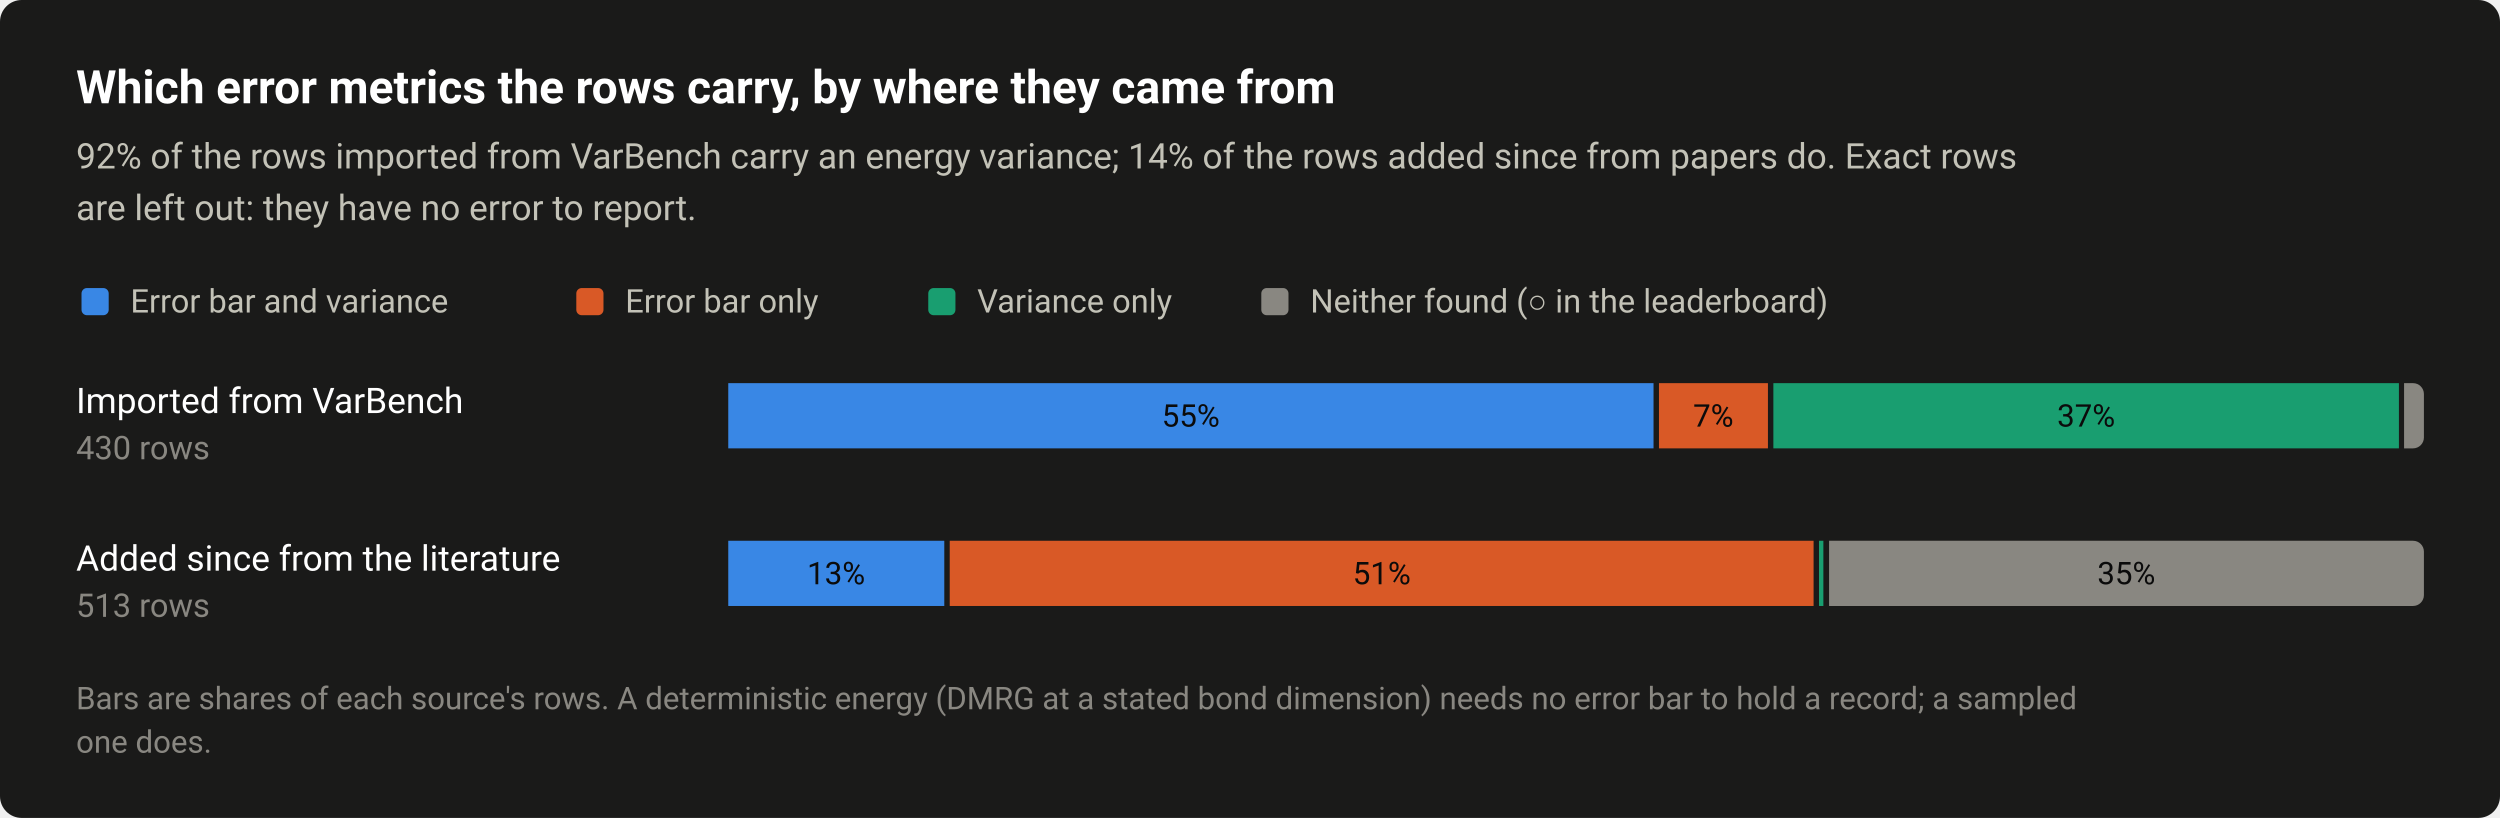
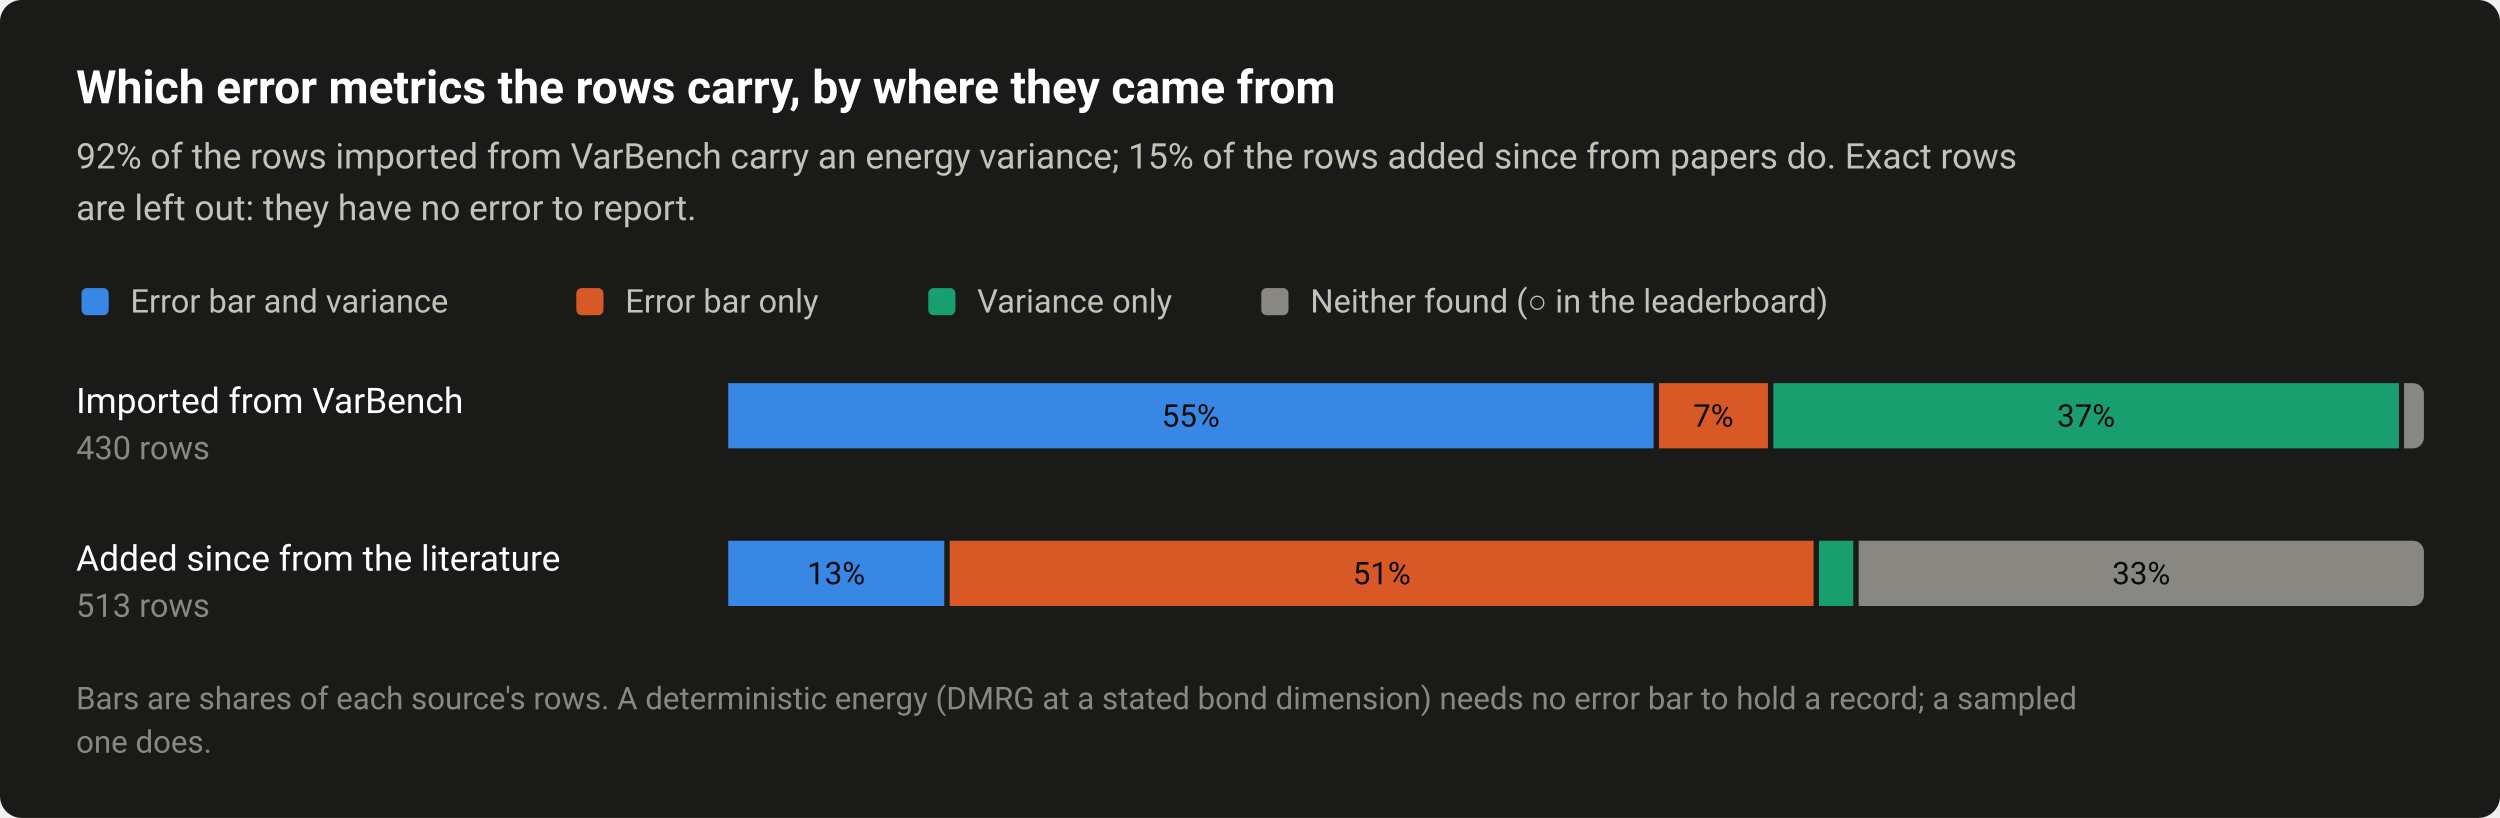
<svg xmlns="http://www.w3.org/2000/svg" width="920" height="301" viewBox="0 0 920 301" role="img" aria-labelledby="title desc">
  <style>text{font-family:system-ui,-apple-system,"Segoe UI",Roboto,"Helvetica Neue",Arial,sans-serif}</style>
  <rect width="920" height="301" rx="8" fill="#1a1a19" />
  <text x="28" y="38" font-size="17" fill="#ffffff" font-weight="600">Which error metrics the rows carry, by where they came from</text>
-   <text x="28" y="62" font-size="13" fill="#c3c2b7">92% of the rows imported from VarBench carry an energy variance; 14% of the rows added since from papers do. Exact rows</text>
+   <text x="28" y="62" font-size="13" fill="#c3c2b7">92% of the rows imported from VarBench carry an energy variance; 15% of the rows added since from papers do. Exact rows</text>
  <text x="28" y="81" font-size="13" fill="#c3c2b7">are left out: they have no error to report.</text>
  <rect x="30" y="106" width="10" height="10" rx="2" fill="#3987e5" />
  <text x="48" y="115" font-size="12" fill="#c3c2b7">Error bar and variance</text>
  <rect x="212.08" y="106" width="10" height="10" rx="2" fill="#d95926" />
  <text x="230.1" y="115" font-size="12" fill="#c3c2b7">Error bar only</text>
  <rect x="341.6" y="106" width="10" height="10" rx="2" fill="#199e70" />
  <text x="359.6" y="115" font-size="12" fill="#c3c2b7">Variance only</text>
  <rect x="464.16" y="106" width="10" height="10" rx="2" fill="#898781" />
  <text x="482.2" y="115" font-size="12" fill="#c3c2b7">Neither found (○ in the leaderboard)</text>
  <text x="28" y="152" font-size="13" fill="#ffffff">Imported from VarBench</text>
  <text x="28" y="169" font-size="12" fill="#898781" style="font-variant-numeric:tabular-nums">430 rows</text>
  <rect x="268" y="141" width="340.5" height="24" fill="#3987e5" />
  <text x="438.2" y="157" font-size="11.5" fill="#0b0b0b" text-anchor="middle" style="font-variant-numeric:tabular-nums">55%</text>
  <rect x="610.5" y="141" width="40.1" height="24" fill="#d95926" />
  <text x="630.5" y="157" font-size="11.5" fill="#0b0b0b" text-anchor="middle" style="font-variant-numeric:tabular-nums">7%</text>
  <rect x="652.6" y="141" width="230.2" height="24" fill="#199e70" />
  <text x="767.7" y="157" font-size="11.5" fill="#0b0b0b" text-anchor="middle" style="font-variant-numeric:tabular-nums">37%</text>
  <path d="M884.7 141H888A4 4 0 0 1 892 145V161A4 4 0 0 1 888 165H884.7Z" fill="#898781" />
  <text x="28" y="210" font-size="13" fill="#ffffff">Added since from the literature</text>
  <text x="28" y="227" font-size="12" fill="#898781" style="font-variant-numeric:tabular-nums">513 rows</text>
  <rect x="268" y="199" width="79.5" height="24" fill="#3987e5" />
  <text x="307.7" y="215" font-size="11.5" fill="#0b0b0b" text-anchor="middle" style="font-variant-numeric:tabular-nums">13%</text>
  <rect x="349.5" y="199" width="317.9" height="24" fill="#d95926" />
  <text x="508.5" y="215" font-size="11.5" fill="#0b0b0b" text-anchor="middle" style="font-variant-numeric:tabular-nums">51%</text>
-   <rect x="669.4" y="199" width="1.6" height="24" fill="#199e70" />
-   <path d="M673.1 199H888A4 4 0 0 1 892 203V219A4 4 0 0 1 888 223H673.1Z" fill="#898781" />
-   <text x="782.5" y="215" font-size="11.5" fill="#0b0b0b" text-anchor="middle" style="font-variant-numeric:tabular-nums">35%</text>
+   <rect x="669.4" y="199" width="12.6" height="24" fill="#199e70" />
+   <path d="M684 199H888A4 4 0 0 1 892 203V219A4 4 0 0 1 888 223H684Z" fill="#898781" />
+   <text x="788" y="215" font-size="11.5" fill="#0b0b0b" text-anchor="middle" style="font-variant-numeric:tabular-nums">33%</text>
  <text x="28" y="261" font-size="11.5" fill="#898781">Bars are shares of each source's rows. A deterministic energy (DMRG at a stated bond dimension) needs no error bar to hold a record; a sampled</text>
  <text x="28" y="277" font-size="11.5" fill="#898781">one does.</text>
</svg>
